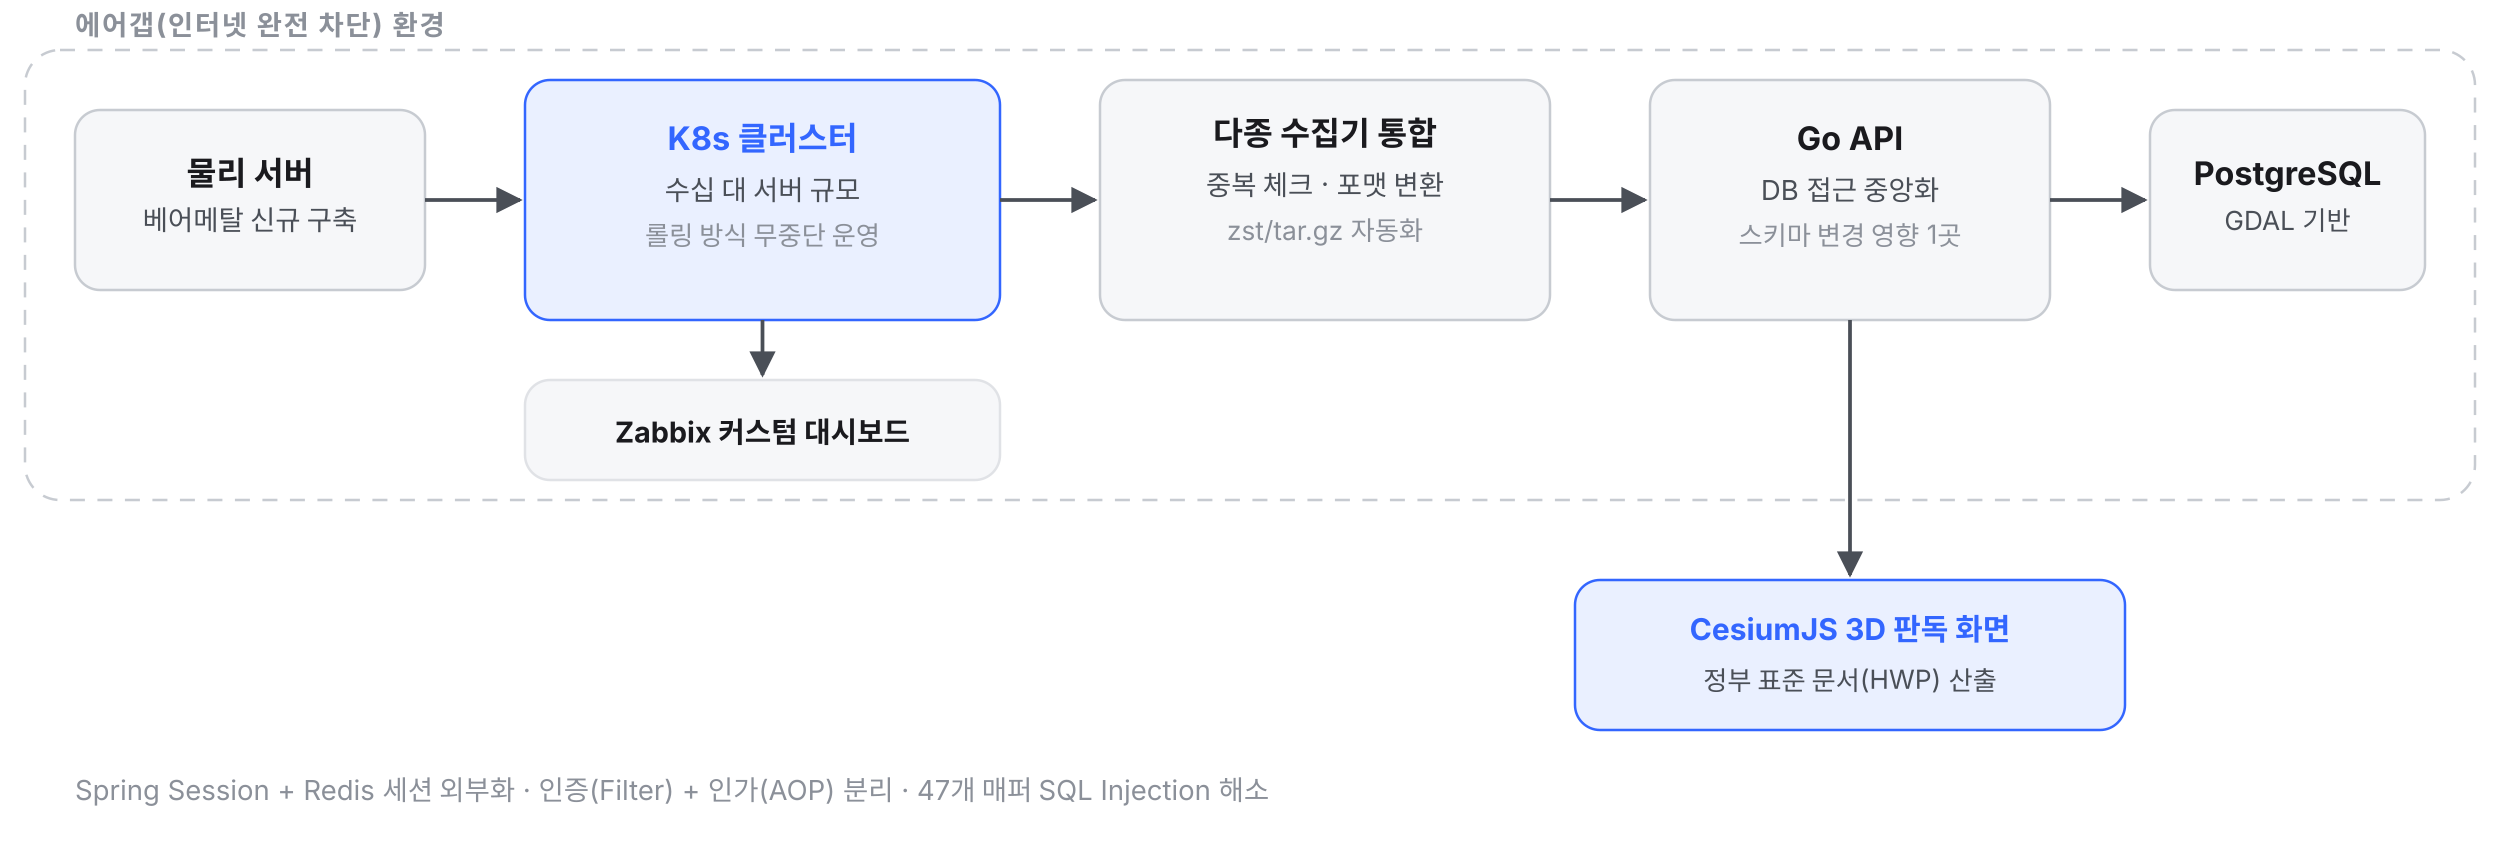
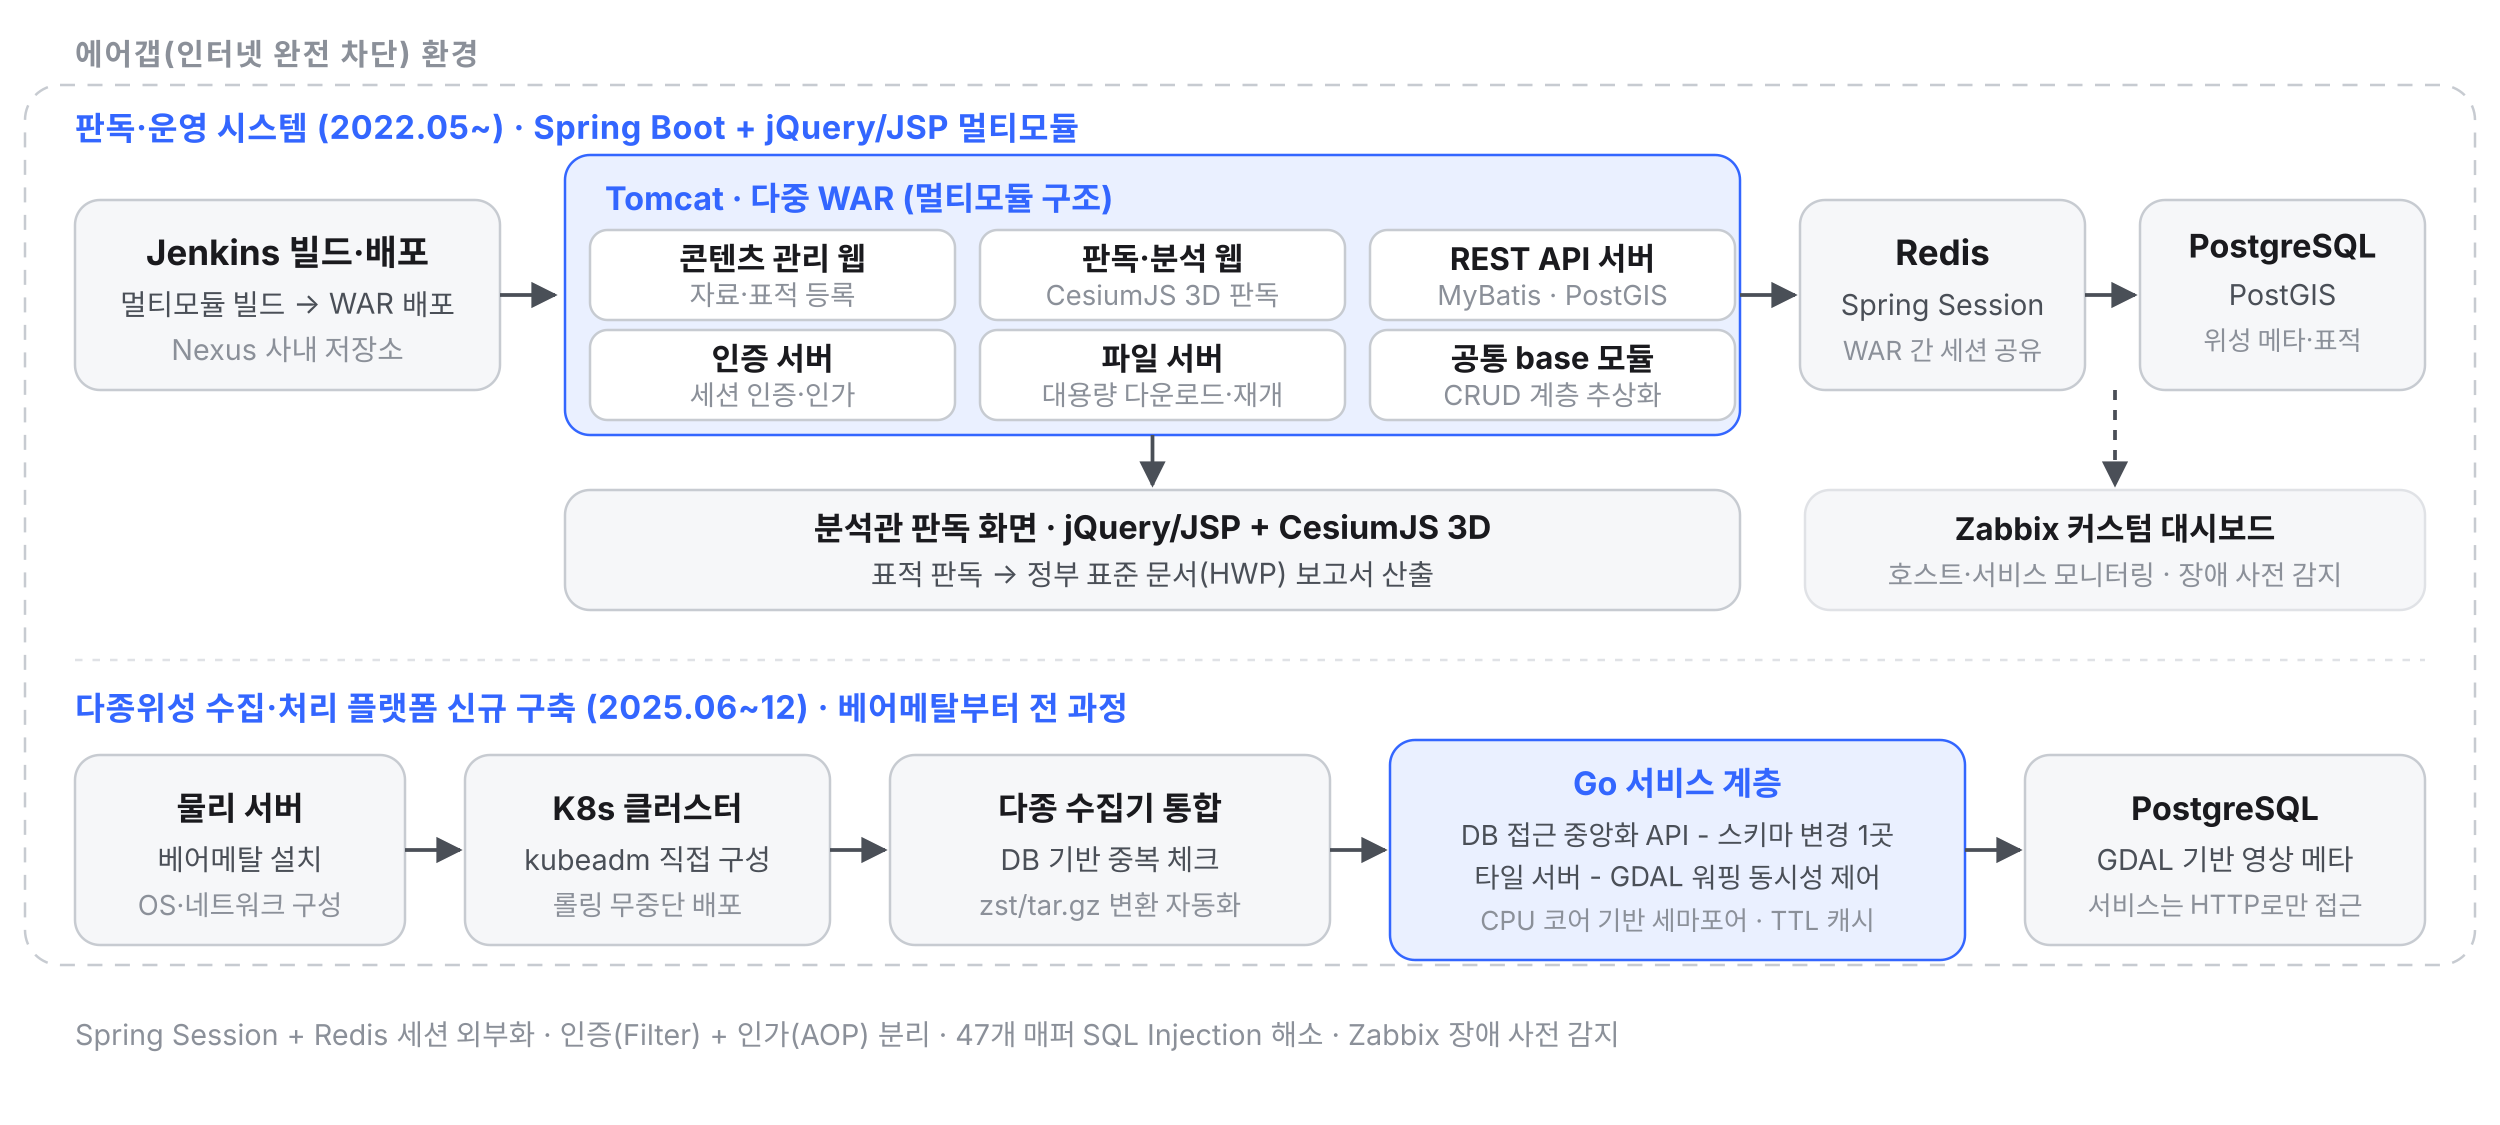
- <svg xmlns="http://www.w3.org/2000/svg" viewBox="0 0 1000 340" font-family="Pretendard, -apple-system, sans-serif">
+ <svg xmlns="http://www.w3.org/2000/svg" viewBox="0 0 1000 450" font-family="Pretendard, -apple-system, sans-serif">
  <defs>
    <marker id="arrow3" viewBox="0 0 10 10" refX="9" refY="5" markerWidth="7" markerHeight="7" orient="auto-start-reverse">
      <path d="M0,0 L10,5 L0,10 z" fill="#4a4f57" />
    </marker>
  </defs>
-   <rect width="1000" height="340" fill="#ffffff" />
-   <rect x="10" y="20" width="980" height="180" rx="14" fill="none" stroke="#c7cbd1" stroke-dasharray="6 5" />
-   <text x="30" y="14" font-size="11" font-weight="700" fill="#8b9099" letter-spacing="0.06em">에어갭(인터넷 완전 차단) 환경</text>
-   <g font-size="13" fill="#1a1a1e">
-     <rect x="30" y="44" width="140" height="72" rx="10" fill="#f6f7f9" stroke="#c7cbd1" />
-     <text x="100" y="74" text-anchor="middle" font-weight="700">물리 서버</text>
-     <text x="100" y="92" text-anchor="middle" font-size="11" fill="#4a4f57">베어메탈 신규 구축</text>
-     <line x1="170" y1="80" x2="208" y2="80" stroke="#4a4f57" stroke-width="1.5" marker-end="url(#arrow3)" />
-     <rect x="210" y="32" width="190" height="96" rx="10" fill="#eaf0ff" stroke="#3366ff" />
-     <text x="305" y="60" text-anchor="middle" font-weight="700" fill="#3366ff">K8s 클러스터</text>
-     <text x="305" y="80" text-anchor="middle" font-size="11" fill="#4a4f57">수십 대 서버 규모</text>
-     <text x="305" y="98" text-anchor="middle" font-size="10.5" fill="#8b9099">롤링 방식 무중단 운영</text>
-     <line x1="400" y1="80" x2="438" y2="80" stroke="#4a4f57" stroke-width="1.5" marker-end="url(#arrow3)" />
-     <rect x="440" y="32" width="180" height="96" rx="10" fill="#f6f7f9" stroke="#c7cbd1" />
-     <text x="530" y="58" text-anchor="middle" font-weight="700">다종 수집기 통합</text>
-     <text x="530" y="78" text-anchor="middle" font-size="11" fill="#4a4f57">중복 체크 · 포맷 변환</text>
-     <text x="530" y="96" text-anchor="middle" font-size="10.5" fill="#8b9099">zst/tar.gz 자동화</text>
-     <line x1="620" y1="80" x2="658" y2="80" stroke="#4a4f57" stroke-width="1.5" marker-end="url(#arrow3)" />
-     <rect x="660" y="32" width="160" height="96" rx="10" fill="#f6f7f9" stroke="#c7cbd1" />
-     <text x="740" y="60" text-anchor="middle" font-weight="700">Go API</text>
-     <text x="740" y="80" text-anchor="middle" font-size="11" fill="#4a4f57">DB 접근 중앙화</text>
-     <text x="740" y="98" text-anchor="middle" font-size="10.5" fill="#8b9099">스키마 변경 영향 1곳</text>
-     <line x1="820" y1="80" x2="858" y2="80" stroke="#4a4f57" stroke-width="1.5" marker-end="url(#arrow3)" />
-     <rect x="860" y="44" width="110" height="72" rx="10" fill="#f6f7f9" stroke="#c7cbd1" />
-     <text x="915" y="74" text-anchor="middle" font-weight="700">PostgreSQL</text>
-     <text x="915" y="92" text-anchor="middle" font-size="10.5" fill="#4a4f57">GDAL 기반</text>
+   <rect width="1000" height="450" fill="#ffffff" />
+   <rect x="10" y="34" width="980" height="352" rx="14" fill="none" stroke="#c7cbd1" stroke-dasharray="6 5" />
+   <text x="30" y="26" font-size="12" font-weight="700" fill="#8b9099" letter-spacing="0.06em">에어갭(인터넷 완전 차단) 환경</text>
+   <text x="30" y="56" font-size="13" font-weight="700" fill="#3366ff" letter-spacing="0.02em">판독·운영 시스템 (2022.05~) · Spring Boot + jQuery/JSP 멀티모듈</text>
+   <g fill="#1a1a1e">
+     <rect x="30" y="80" width="170" height="76" rx="10" fill="#f6f7f9" stroke="#c7cbd1" />
+     <text x="115" y="106" text-anchor="middle" font-weight="700" font-size="14">Jenkins 빌드·배포</text>
+     <text x="115" y="126" text-anchor="middle" font-size="11.5" fill="#4a4f57">멀티모듈 빌드 → WAR 배포</text>
+     <text x="115" y="144" text-anchor="middle" font-size="11.5" fill="#8b9099">Nexus 사내 저장소</text>
+     <line x1="200" y1="118" x2="222" y2="118" stroke="#4a4f57" stroke-width="1.5" marker-end="url(#arrow3)" />
+     <rect x="226" y="62" width="470" height="112" rx="10" fill="#eaf0ff" stroke="#3366ff" />
+     <text x="242" y="84" font-size="13" font-weight="700" fill="#3366ff">Tomcat · 다중 WAR (멀티모듈 구조)</text>
+     <rect x="236" y="92" width="146" height="36" rx="7" fill="#ffffff" stroke="#c7cbd1" />
+     <text x="309" y="108" text-anchor="middle" font-weight="700" font-size="12.5">콘텐츠 관리 웹</text>
+     <text x="309" y="122" text-anchor="middle" font-size="11" fill="#8b9099">자료·표적 등록</text>
+     <rect x="392" y="92" width="146" height="36" rx="7" fill="#ffffff" stroke="#c7cbd1" />
+     <text x="465" y="108" text-anchor="middle" font-weight="700" font-size="12.5">판독·분석 웹</text>
+     <text x="465" y="122" text-anchor="middle" font-size="11" fill="#8b9099">CesiumJS 3D 판독</text>
+     <rect x="548" y="92" width="146" height="36" rx="7" fill="#ffffff" stroke="#c7cbd1" />
+     <text x="621" y="108" text-anchor="middle" font-weight="700" font-size="12.5">REST API 서버</text>
+     <text x="621" y="122" text-anchor="middle" font-size="11" fill="#8b9099">MyBatis · PostGIS</text>
+     <rect x="236" y="132" width="146" height="36" rx="7" fill="#ffffff" stroke="#c7cbd1" />
+     <text x="309" y="148" text-anchor="middle" font-weight="700" font-size="12.5">인증 서버</text>
+     <text x="309" y="162" text-anchor="middle" font-size="11" fill="#8b9099">세션 인증·인가</text>
+     <rect x="392" y="132" width="146" height="36" rx="7" fill="#ffffff" stroke="#c7cbd1" />
+     <text x="465" y="148" text-anchor="middle" font-weight="700" font-size="12.5">파일 서버</text>
+     <text x="465" y="162" text-anchor="middle" font-size="11" fill="#8b9099">대용량 다운로드·재개</text>
+     <rect x="548" y="132" width="146" height="36" rx="7" fill="#ffffff" stroke="#c7cbd1" />
+     <text x="621" y="148" text-anchor="middle" font-weight="700" font-size="12.5">공통 base 모듈</text>
+     <text x="621" y="162" text-anchor="middle" font-size="11" fill="#8b9099">CRUD 계층 추상화</text>
+     <line x1="696" y1="118" x2="718" y2="118" stroke="#4a4f57" stroke-width="1.5" marker-end="url(#arrow3)" />
+     <rect x="720" y="80" width="114" height="76" rx="10" fill="#f6f7f9" stroke="#c7cbd1" />
+     <text x="777" y="106" text-anchor="middle" font-weight="700" font-size="14">Redis</text>
+     <text x="777" y="126" text-anchor="middle" font-size="11.5" fill="#4a4f57">Spring Session</text>
+     <text x="777" y="144" text-anchor="middle" font-size="10.5" fill="#8b9099">WAR 간 세션 공유</text>
+     <line x1="834" y1="118" x2="854" y2="118" stroke="#4a4f57" stroke-width="1.5" marker-end="url(#arrow3)" />
+     <rect x="856" y="80" width="114" height="76" rx="10" fill="#f6f7f9" stroke="#c7cbd1" />
+     <text x="913" y="103" text-anchor="middle" font-weight="700" font-size="13">PostgreSQL</text>
+     <text x="913" y="122" text-anchor="middle" font-size="11.5" fill="#4a4f57">PostGIS</text>
+     <text x="913" y="140" text-anchor="middle" font-size="10.5" fill="#8b9099">위성 메타·표적</text>
  </g>
-   <g font-size="12" fill="#1a1a1e">
-     <line x1="305" y1="128" x2="305" y2="150" stroke="#4a4f57" stroke-width="1.5" marker-end="url(#arrow3)" />
-     <rect x="210" y="152" width="190" height="40" rx="10" fill="#f6f7f9" stroke="#e0e2e6" />
-     <text x="305" y="177" text-anchor="middle" font-weight="700" font-size="11.5">Zabbix 커스텀 대시보드</text>
+   <g fill="#1a1a1e">
+     <line x1="461" y1="174" x2="461" y2="194" stroke="#4a4f57" stroke-width="1.5" marker-end="url(#arrow3)" />
+     <rect x="226" y="196" width="470" height="48" rx="10" fill="#f6f7f9" stroke="#c7cbd1" />
+     <text x="461" y="216" text-anchor="middle" font-weight="700" font-size="13">분석관 판독 화면 · jQuery/JSP + CesiumJS 3D</text>
+     <text x="461" y="234" text-anchor="middle" font-size="11.5" fill="#4a4f57">표적 판독 → 정부 표준 문서(HWP) 보고서 산출</text>
+     <line x1="846" y1="156" x2="846" y2="194" stroke="#4a4f57" stroke-width="1.5" stroke-dasharray="4 4" marker-end="url(#arrow3)" />
+     <rect x="722" y="196" width="248" height="48" rx="10" fill="#f6f7f9" stroke="#e0e2e6" />
+     <text x="846" y="216" text-anchor="middle" font-weight="700" font-size="12.5">Zabbix 커스텀 대시보드</text>
+     <text x="846" y="234" text-anchor="middle" font-size="11" fill="#8b9099">호스트·서비스 모니터링 · 장애 사전 감지</text>
  </g>
-   <g font-size="12" fill="#1a1a1e">
-     <line x1="740" y1="128" x2="740" y2="230" stroke="#4a4f57" stroke-width="1.5" marker-end="url(#arrow3)" />
-     <rect x="630" y="232" width="220" height="60" rx="10" fill="#eaf0ff" stroke="#3366ff" />
-     <text x="740" y="256" text-anchor="middle" font-weight="700" fill="#3366ff">CesiumJS 3D 판독 화면</text>
-     <text x="740" y="276" text-anchor="middle" font-size="10.5" fill="#4a4f57">정부 표준 문서(HWP) 산출</text>
+   <line x1="30" y1="264" x2="970" y2="264" stroke="#e0e2e6" stroke-dasharray="3 4" />
+   <text x="30" y="288" font-size="13" font-weight="700" fill="#3366ff" letter-spacing="0.02em">다종위성 수집·처리 플랫폼 신규 구축 (2025.06~12) · 베어메탈부터 전 과정</text>
+   <g fill="#1a1a1e">
+     <rect x="30" y="302" width="132" height="76" rx="10" fill="#f6f7f9" stroke="#c7cbd1" />
+     <text x="96" y="328" text-anchor="middle" font-weight="700" font-size="13">물리 서버</text>
+     <text x="96" y="348" text-anchor="middle" font-size="11.5" fill="#4a4f57">베어메탈 설치</text>
+     <text x="96" y="366" text-anchor="middle" font-size="11" fill="#8b9099">OS·네트워크 구성</text>
+     <line x1="162" y1="340" x2="184" y2="340" stroke="#4a4f57" stroke-width="1.5" marker-end="url(#arrow3)" />
+     <rect x="186" y="302" width="146" height="76" rx="10" fill="#f6f7f9" stroke="#c7cbd1" />
+     <text x="259" y="328" text-anchor="middle" font-weight="700" font-size="13">K8s 클러스터</text>
+     <text x="259" y="348" text-anchor="middle" font-size="11.5" fill="#4a4f57">kubeadm 직접 구성</text>
+     <text x="259" y="366" text-anchor="middle" font-size="11" fill="#8b9099">롤링 무중단 배포</text>
+     <line x1="332" y1="340" x2="354" y2="340" stroke="#4a4f57" stroke-width="1.5" marker-end="url(#arrow3)" />
+     <rect x="356" y="302" width="176" height="76" rx="10" fill="#f6f7f9" stroke="#c7cbd1" />
+     <text x="444" y="328" text-anchor="middle" font-weight="700" font-size="13">다종 수집기 통합</text>
+     <text x="444" y="348" text-anchor="middle" font-size="11.5" fill="#4a4f57">DB 기반 중복 체크</text>
+     <text x="444" y="366" text-anchor="middle" font-size="11" fill="#8b9099">zst/tar.gz 변환 자동화</text>
+     <line x1="532" y1="340" x2="554" y2="340" stroke="#4a4f57" stroke-width="1.5" marker-end="url(#arrow3)" />
+     <rect x="556" y="296" width="230" height="88" rx="10" fill="#eaf0ff" stroke="#3366ff" />
+     <text x="671" y="318" text-anchor="middle" font-weight="700" font-size="13" fill="#3366ff">Go 서비스 계층</text>
+     <text x="671" y="338" text-anchor="middle" font-size="11" fill="#4a4f57">DB 접근 중앙화 API - 스키마 변경 1곳</text>
+     <text x="671" y="355" text-anchor="middle" font-size="11" fill="#4a4f57">타일 서버 - GDAL 워핑 동시성 제어</text>
+     <text x="671" y="372" text-anchor="middle" font-size="10.5" fill="#8b9099">CPU 코어 기반 세마포어 · TTL 캐시</text>
+     <line x1="786" y1="340" x2="808" y2="340" stroke="#4a4f57" stroke-width="1.5" marker-end="url(#arrow3)" />
+     <rect x="810" y="302" width="160" height="76" rx="10" fill="#f6f7f9" stroke="#c7cbd1" />
+     <text x="890" y="328" text-anchor="middle" font-weight="700" font-size="13">PostgreSQL</text>
+     <text x="890" y="348" text-anchor="middle" font-size="11.5" fill="#4a4f57">GDAL 기반 영상 메타</text>
+     <text x="890" y="366" text-anchor="middle" font-size="10.5" fill="#8b9099">서비스는 HTTP로만 접근</text>
  </g>
-   <g font-size="11" fill="#8b9099">
-     <text x="30" y="320">Spring Session + Redis 세션 외부화 · 인증(Filter) + 인가(AOP) 분리 · 47개 매퍼 SQL Injection 해소</text>
+   <g font-size="11.5" fill="#8b9099">
+     <text x="30" y="418">Spring Session + Redis 세션 외부화 · 인증(Filter) + 인가(AOP) 분리 · 47개 매퍼 SQL Injection 해소 · Zabbix 장애 사전 감지</text>
  </g>
</svg>
